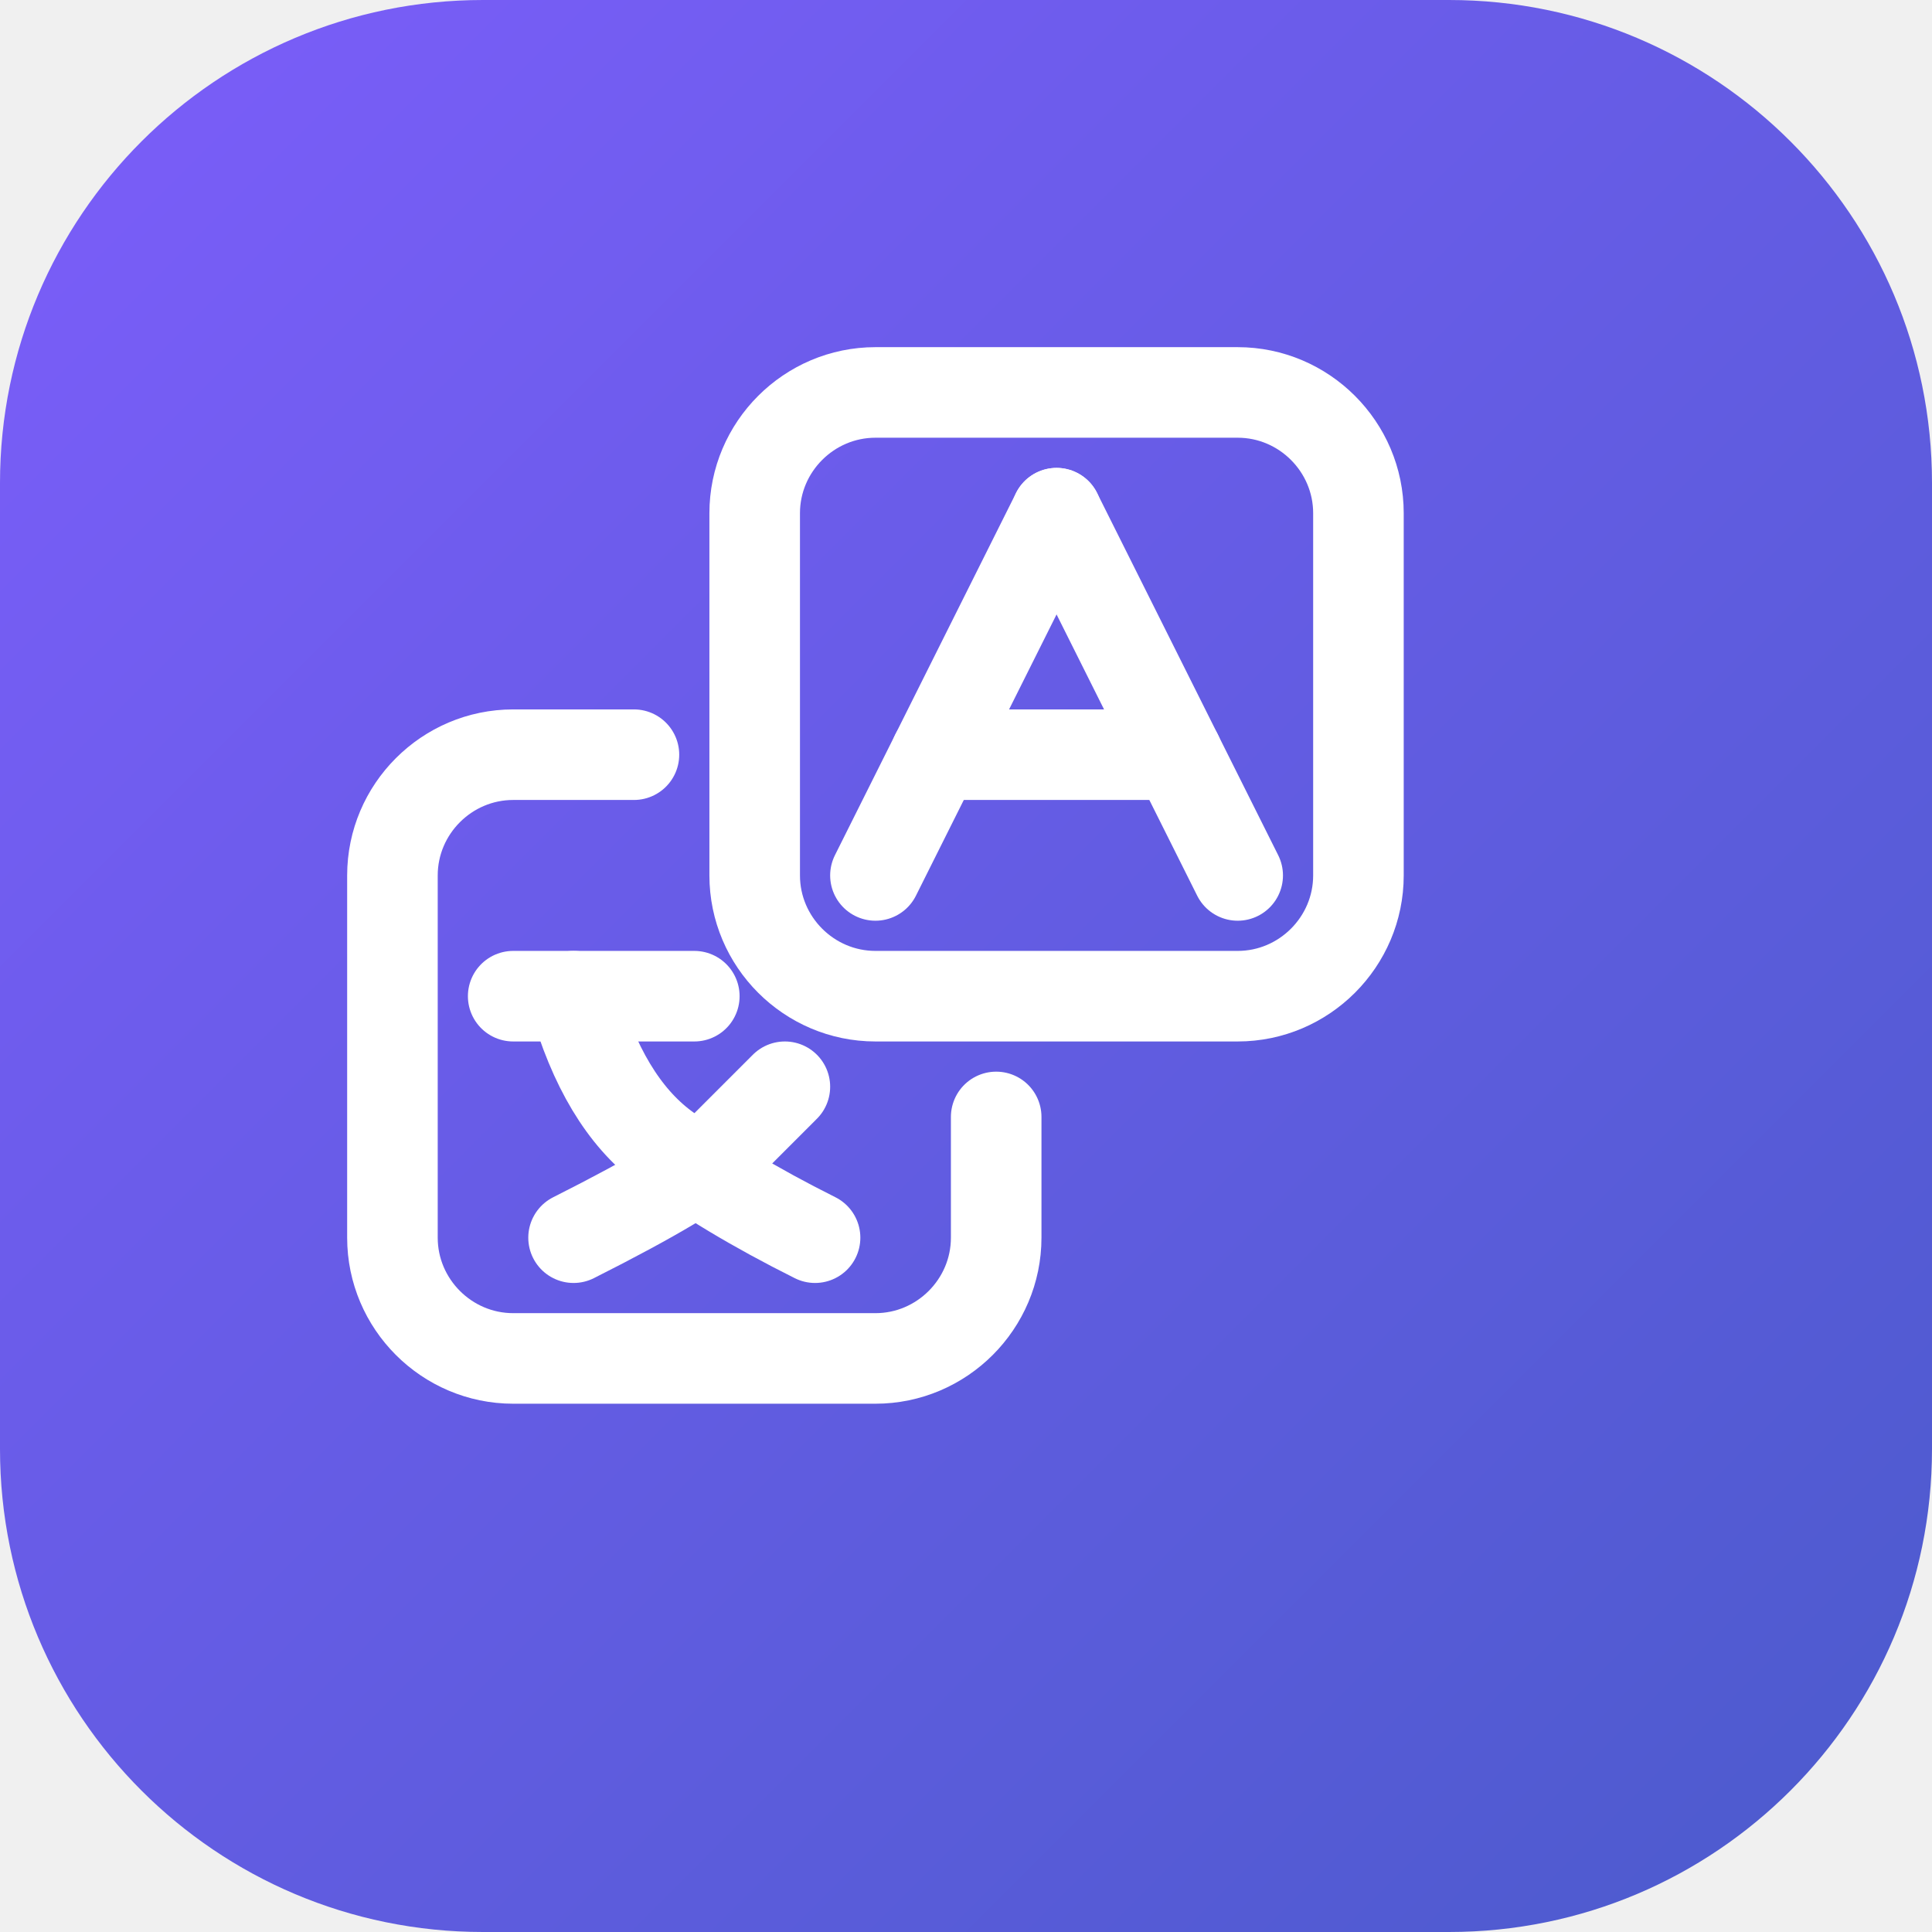
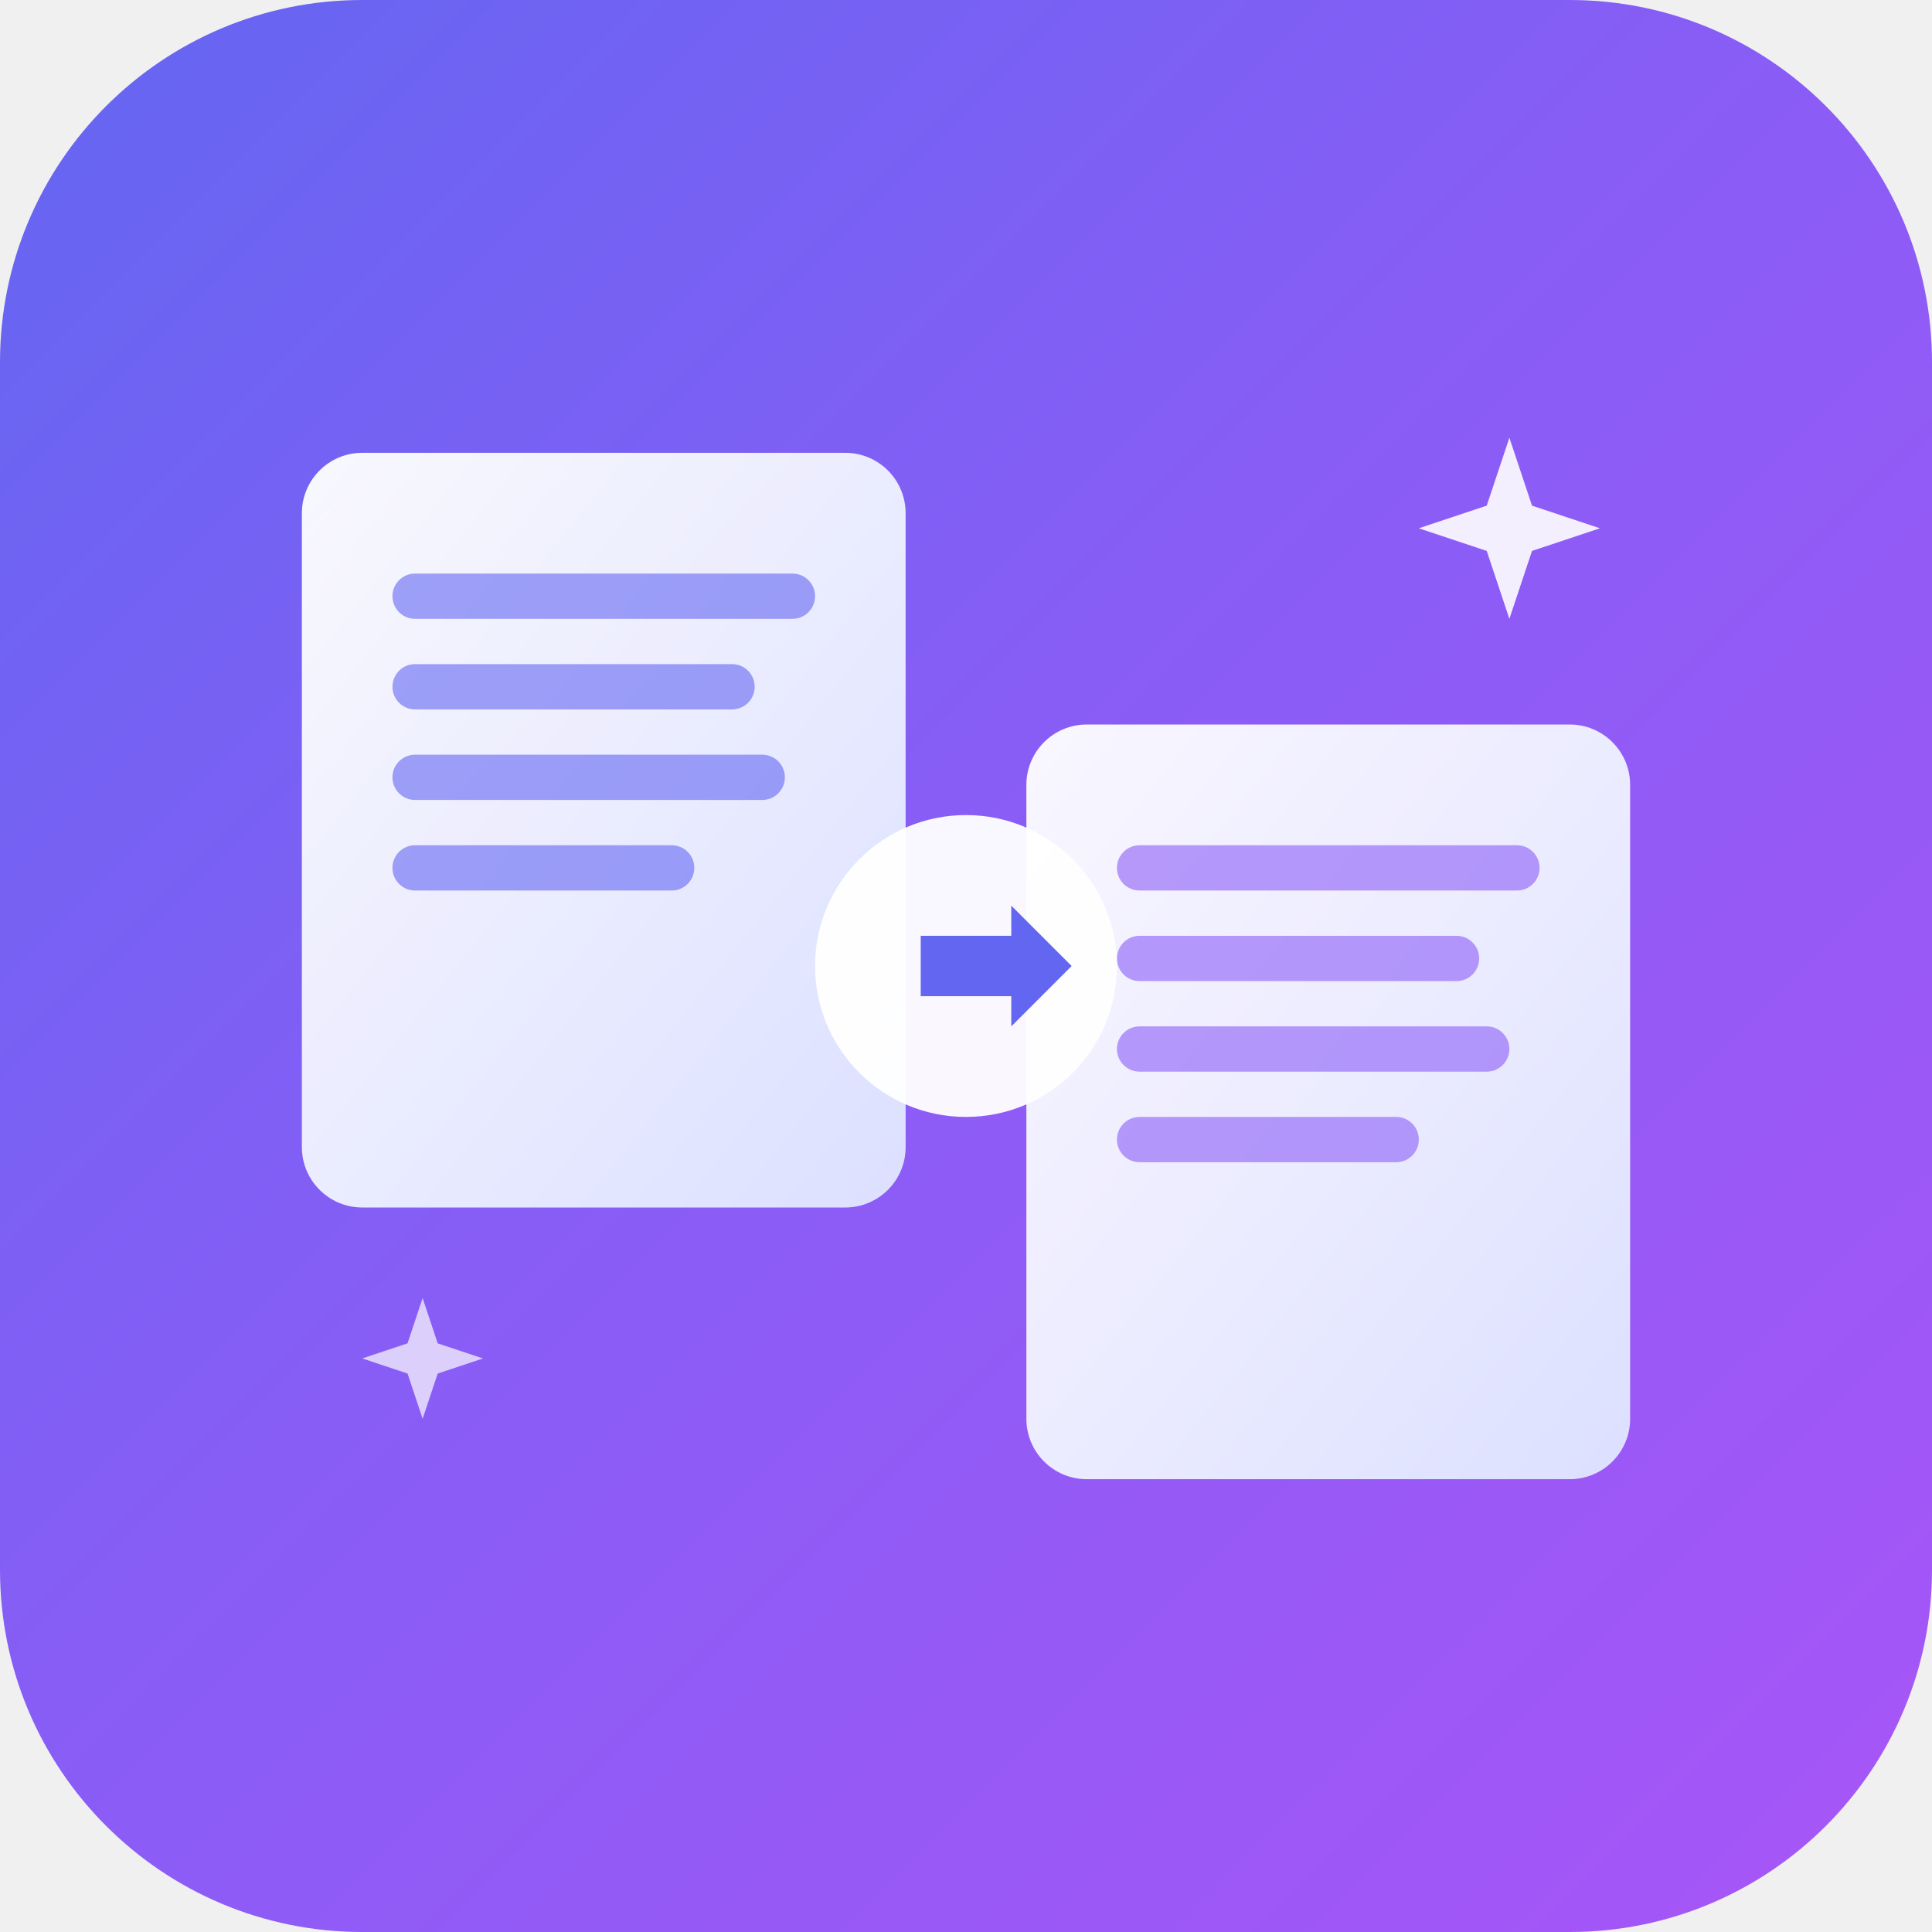
- <svg xmlns="http://www.w3.org/2000/svg" width="32" height="32" viewBox="0 0 32 32" fill="none">
-   <rect width="32" height="32" rx="8" fill="url(#gradient)" />
-   <g stroke="white" stroke-width="1.5" stroke-linecap="round" stroke-linejoin="round" transform="translate(6 6)">
-     <path d="m16.5 8.5v-6c0-1.1-.9-2-2-2h-6c-1.1 0-2 .9-2 2v6c0 1.1.9 2 2 2h6c1.1 0 2-.9 2-2z" />
-     <path d="m4.5 6.5h-2c-1.1 0-2 .9-2 2v6c0 1.1.9 2 2 2h6c1.1 0 2-.9 2-2v-2" />
-     <g transform="translate(2.5 9.5)">
-       <path d="m3 1h-3" />
-       <path d="m4.5 2.5c-.33.33-.67.67-1 1s-1.17.83-2.5 1.5" />
-       <path d="m1 1c.33 1.17.83 2 1.5 2.5s1.5 1 2.5 1.5" />
-     </g>
-     <g transform="translate(8.5 2.5)">
-       <path d="m3 0-3 6" />
-       <path d="m3 0 3 6" />
-       <path d="m1 4h4" />
-     </g>
-   </g>
+ <svg xmlns="http://www.w3.org/2000/svg" width="512" height="512" viewBox="0 0 512 512" fill="none">
  <defs>
-     <linearGradient id="gradient" x1="0" y1="0" x2="32" y2="32" gradientUnits="userSpaceOnUse">
-       <stop stop-color="#7C5DFA" />
-       <stop offset="1" stop-color="#4B5BCC" />
+     <linearGradient id="bgGradient" x1="0%" y1="0%" x2="100%" y2="100%">
+       <stop offset="0%" style="stop-color:#6366F1" />
+       <stop offset="50%" style="stop-color:#8B5CF6" />
+       <stop offset="100%" style="stop-color:#A855F7" />
+     </linearGradient>
+     <linearGradient id="iconGradient" x1="0%" y1="0%" x2="100%" y2="100%">
+       <stop offset="0%" style="stop-color:#FFFFFF" />
+       <stop offset="100%" style="stop-color:#E0E7FF" />
    </linearGradient>
  </defs>
+   <rect width="512" height="512" rx="96" fill="url(#bgGradient)" />
+   <rect x="80" y="120" width="160" height="200" rx="16" fill="url(#iconGradient)" opacity="0.95" />
+   <rect x="104" y="152" width="112" height="12" rx="6" fill="#6366F1" opacity="0.6" />
+   <rect x="104" y="176" width="96" height="12" rx="6" fill="#6366F1" opacity="0.6" />
+   <rect x="104" y="200" width="104" height="12" rx="6" fill="#6366F1" opacity="0.6" />
+   <rect x="104" y="224" width="80" height="12" rx="6" fill="#6366F1" opacity="0.6" />
+   <rect x="272" y="192" width="160" height="200" rx="16" fill="url(#iconGradient)" opacity="0.95" />
+   <rect x="296" y="224" width="112" height="12" rx="6" fill="#8B5CF6" opacity="0.6" />
+   <rect x="296" y="248" width="96" height="12" rx="6" fill="#8B5CF6" opacity="0.6" />
+   <rect x="296" y="272" width="104" height="12" rx="6" fill="#8B5CF6" opacity="0.6" />
+   <rect x="296" y="296" width="80" height="12" rx="6" fill="#8B5CF6" opacity="0.6" />
+   <circle cx="256" cy="256" r="40" fill="white" opacity="0.95" />
+   <path d="M244 248 L268 248 L268 240 L284 256 L268 272 L268 264 L244 264 Z" fill="#6366F1" />
+   <path d="M400 116 L406 134 L424 140 L406 146 L400 164 L394 146 L376 140 L394 134 Z" fill="white" opacity="0.9" />
+   <path d="M112 344 L116 356 L128 360 L116 364 L112 376 L108 364 L96 360 L108 356 Z" fill="white" opacity="0.7" />
</svg>
